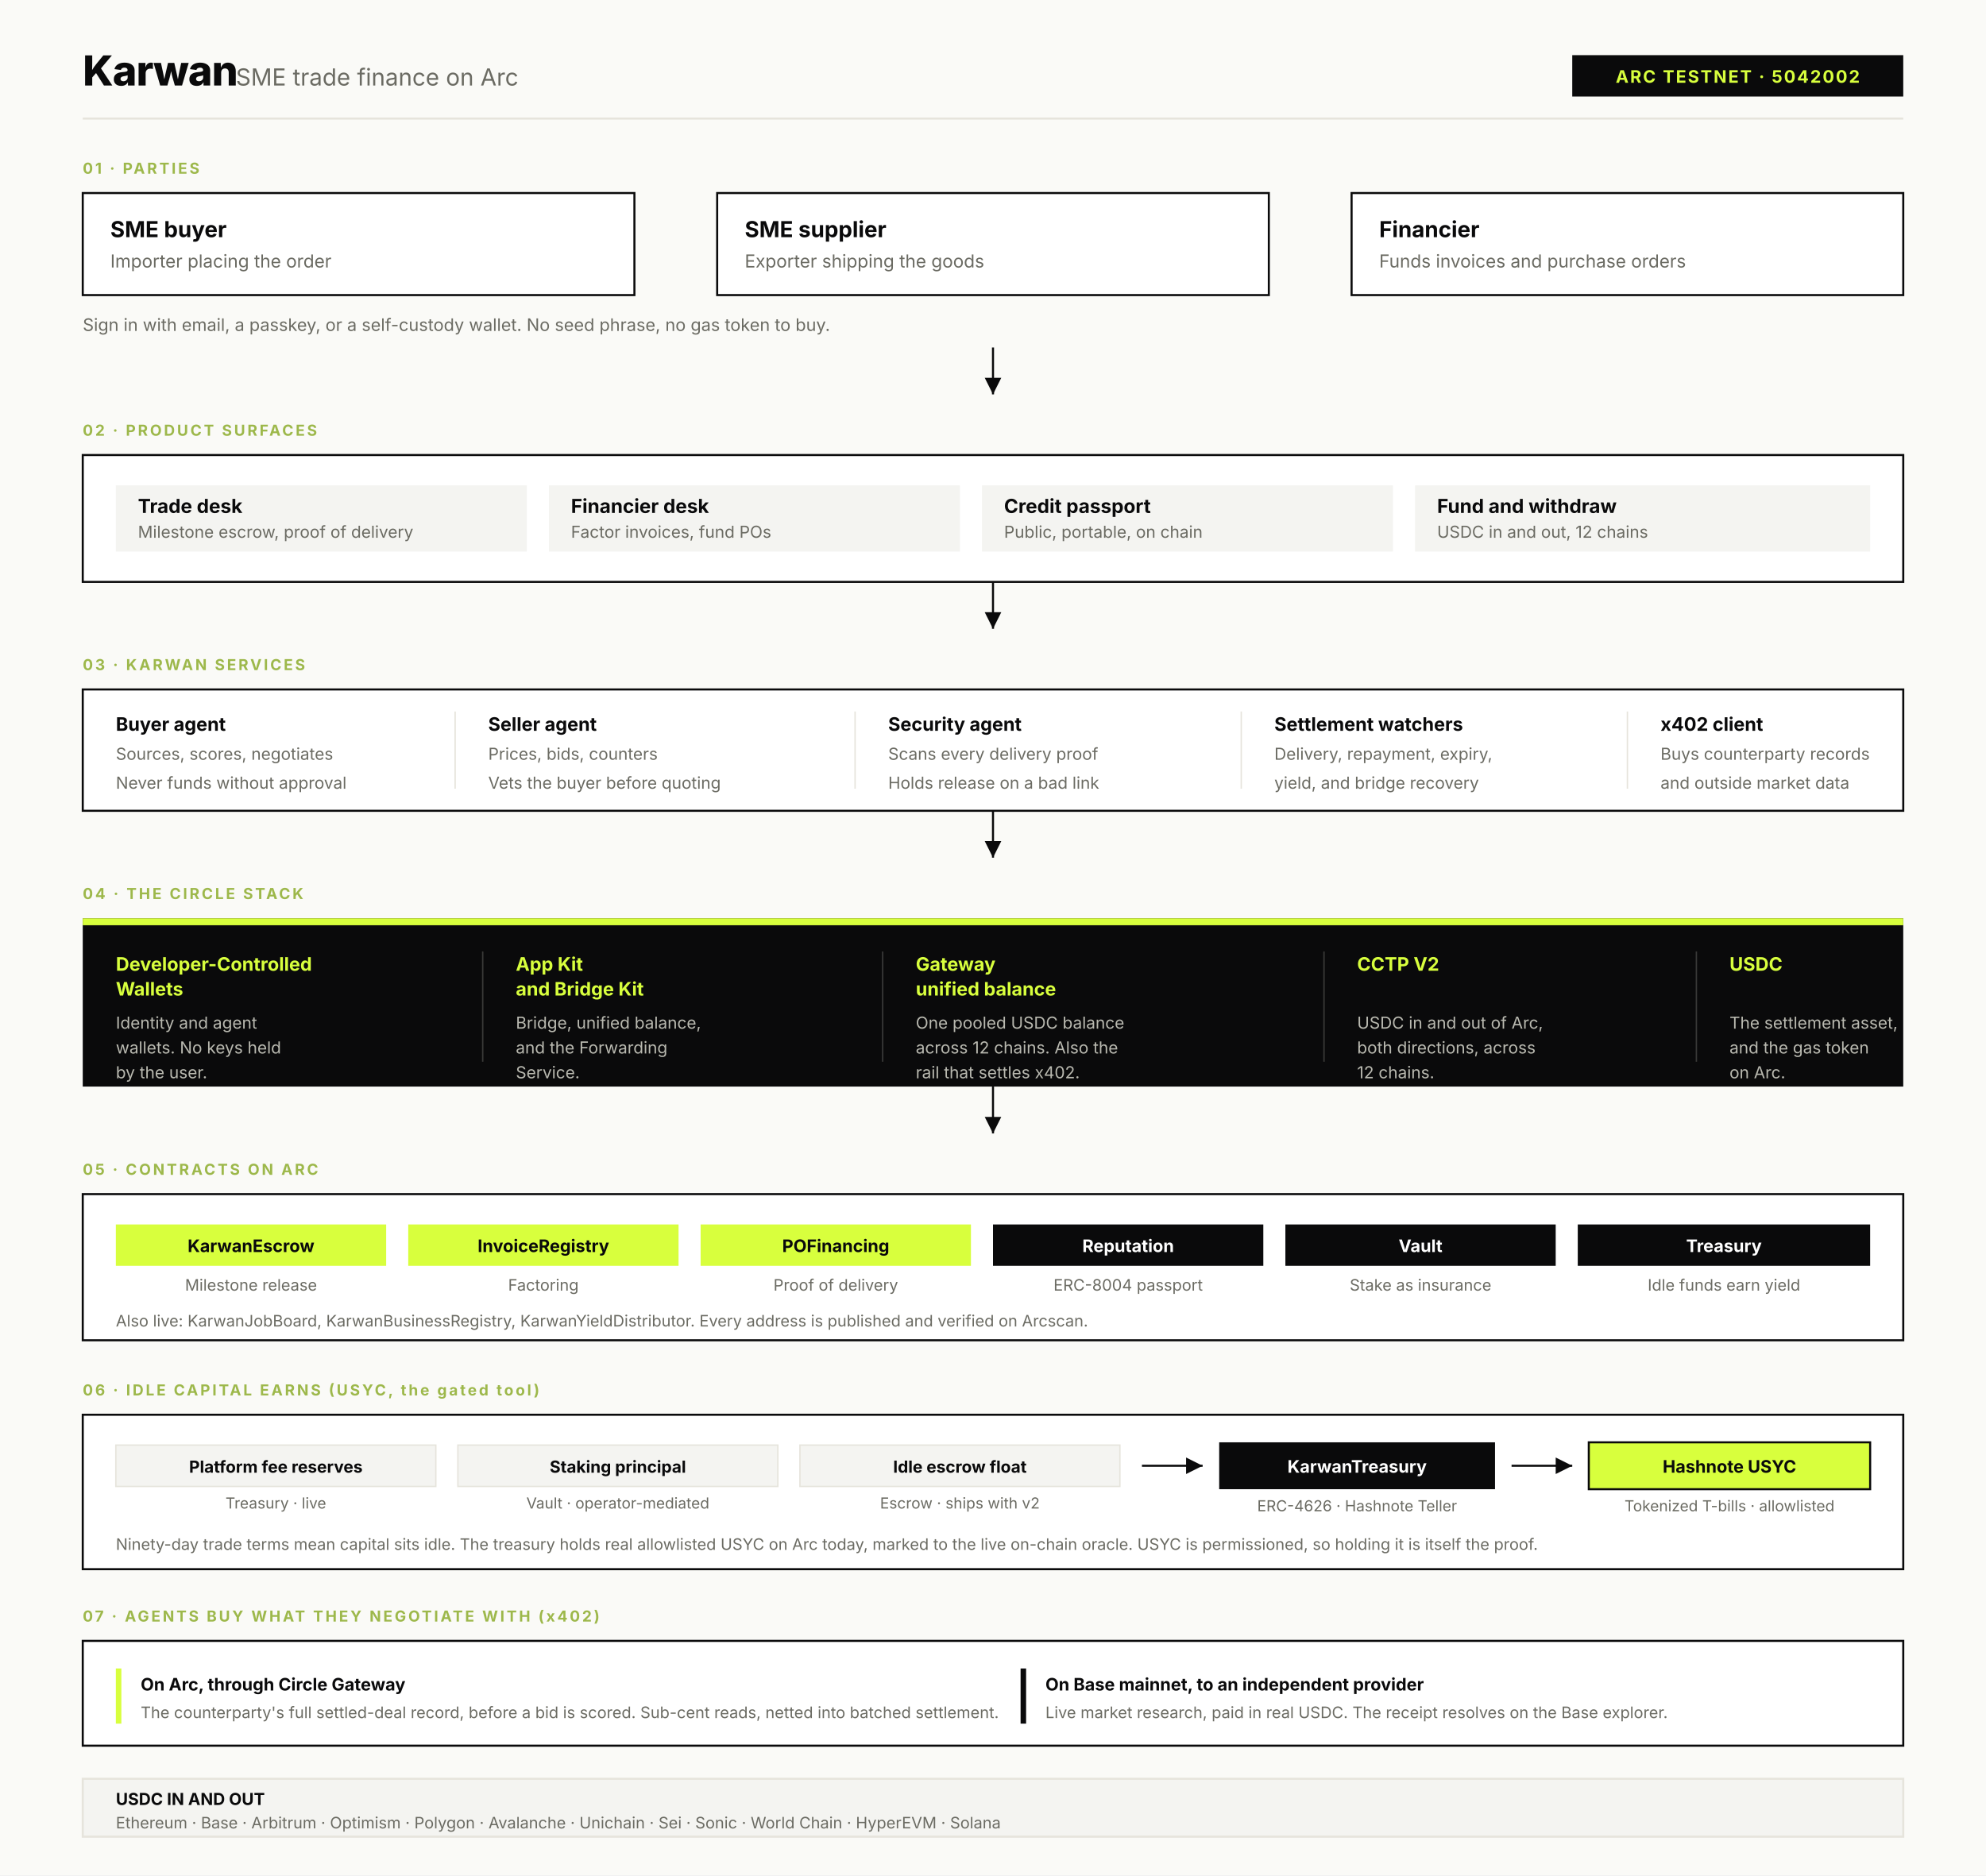
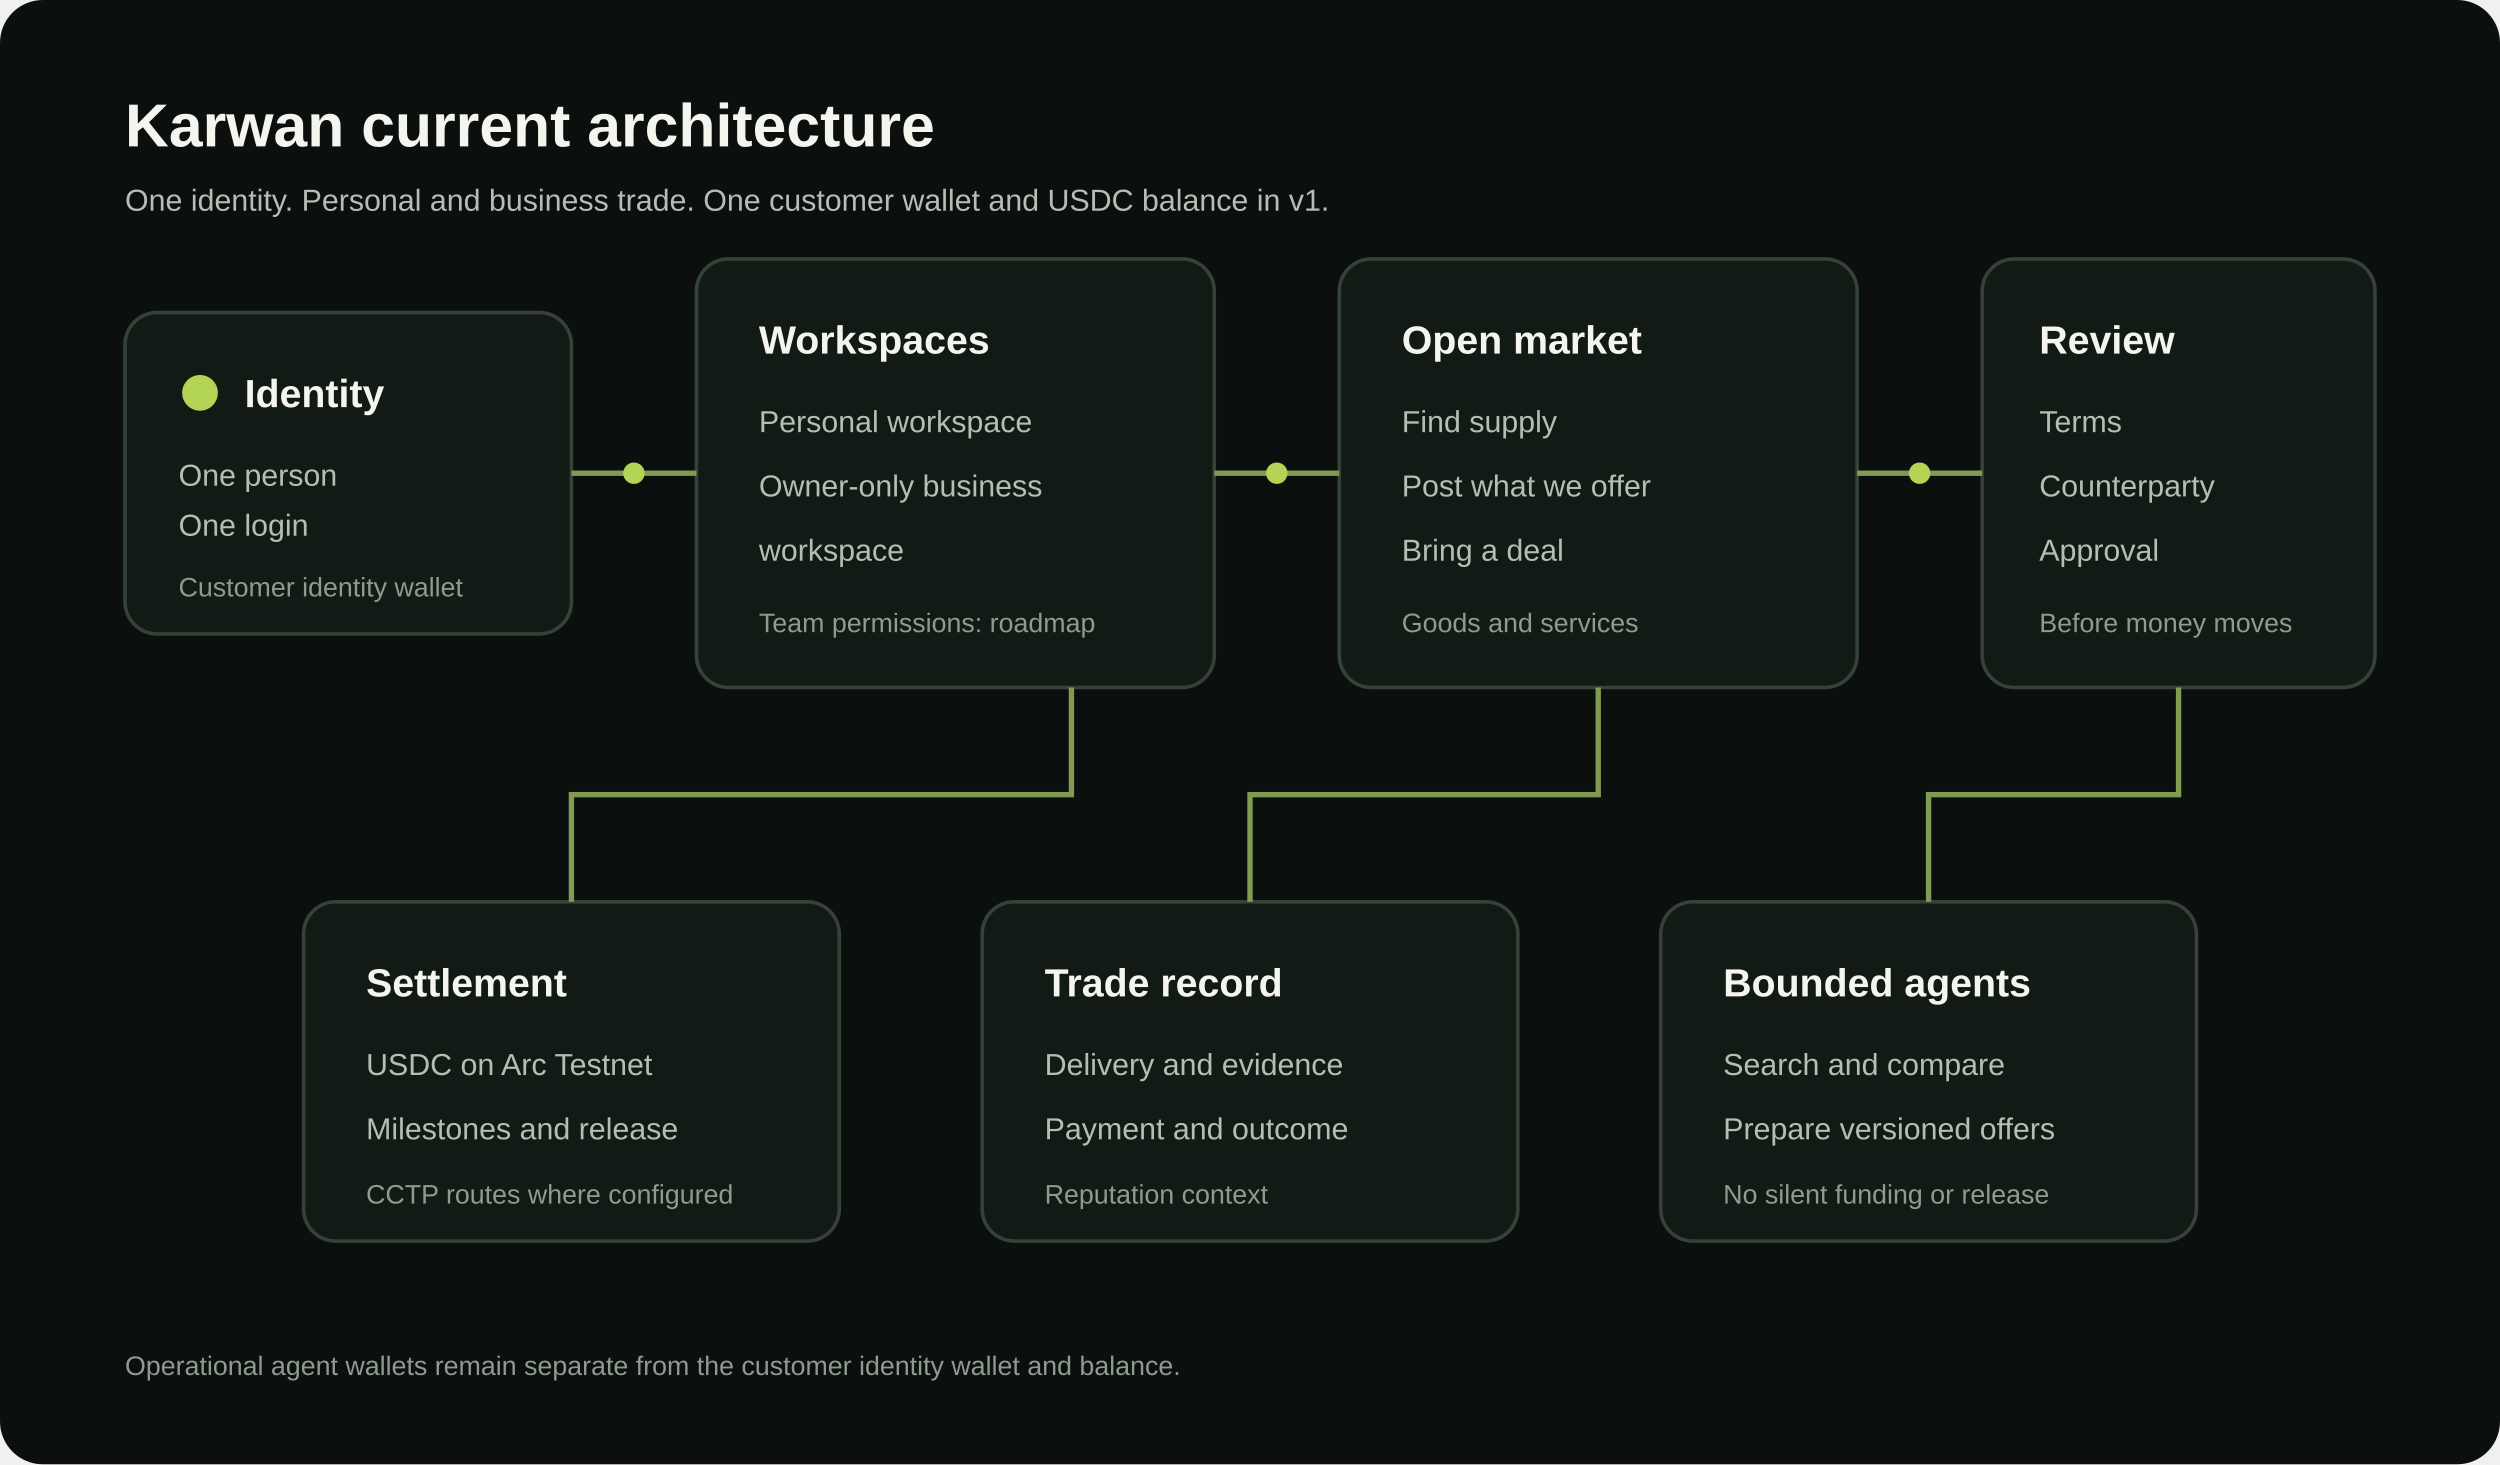
- <svg xmlns="http://www.w3.org/2000/svg" viewBox="0 0 1440 1360" width="1440" height="1360" font-family="Inter, 'Helvetica Neue', Arial, sans-serif">
-   <defs>
-     <marker id="arw" markerWidth="10" markerHeight="10" refX="8" refY="4" orient="auto">
-       <path d="M0,0 L8,4 L0,8 z" fill="#0A0A0B" />
-     </marker>
-     <marker id="arwl" markerWidth="10" markerHeight="10" refX="8" refY="4" orient="auto">
-       <path d="M0,0 L8,4 L0,8 z" fill="#6B6B63" />
-     </marker>
-   </defs>
-   <rect width="1440" height="1360" fill="#FAFAF7" />
-   <text x="60" y="62" font-size="30" font-weight="800" fill="#0A0A0B" letter-spacing="-0.5">Karwan</text>
-   <text x="171" y="62" font-size="17" fill="#6B6B63">SME trade finance on Arc</text>
-   <rect x="1140" y="40" width="240" height="30" fill="#0A0A0B" />
-   <text x="1260" y="60" font-size="12.5" font-weight="700" fill="#D8FF3D" text-anchor="middle" letter-spacing="1.1">ARC TESTNET · 5042002</text>
-   <line x1="60" y1="86" x2="1380" y2="86" stroke="#E6E4DC" stroke-width="1.5" />
-   <text x="60" y="126" font-size="11" font-weight="700" fill="#9DB84B" letter-spacing="1.6">01 · PARTIES</text>
-   <rect x="60" y="140" width="400" height="74" fill="#FFFFFF" stroke="#0A0A0B" stroke-width="1.5" />
-   <text x="80" y="172" font-size="16" font-weight="700" fill="#0A0A0B">SME buyer</text>
-   <text x="80" y="194" font-size="13" fill="#6B6B63">Importer placing the order</text>
-   <rect x="520" y="140" width="400" height="74" fill="#FFFFFF" stroke="#0A0A0B" stroke-width="1.5" />
-   <text x="540" y="172" font-size="16" font-weight="700" fill="#0A0A0B">SME supplier</text>
-   <text x="540" y="194" font-size="13" fill="#6B6B63">Exporter shipping the goods</text>
-   <rect x="980" y="140" width="400" height="74" fill="#FFFFFF" stroke="#0A0A0B" stroke-width="1.5" />
-   <text x="1000" y="172" font-size="16" font-weight="700" fill="#0A0A0B">Financier</text>
-   <text x="1000" y="194" font-size="13" fill="#6B6B63">Funds invoices and purchase orders</text>
-   <text x="60" y="240" font-size="12.5" fill="#6B6B63">Sign in with email, a passkey, or a self-custody wallet. No seed phrase, no gas token to buy.</text>
-   <line x1="720" y1="252" x2="720" y2="286" stroke="#0A0A0B" stroke-width="1.5" marker-end="url(#arw)" />
-   <text x="60" y="316" font-size="11" font-weight="700" fill="#9DB84B" letter-spacing="1.6">02 · PRODUCT SURFACES</text>
-   <rect x="60" y="330" width="1320" height="92" fill="#FFFFFF" stroke="#0A0A0B" stroke-width="1.5" />
-   <rect x="84" y="352" width="298" height="48" fill="#F4F4F1" />
-   <text x="100" y="372" font-size="14" font-weight="700" fill="#0A0A0B">Trade desk</text>
-   <text x="100" y="390" font-size="12" fill="#6B6B63">Milestone escrow, proof of delivery</text>
-   <rect x="398" y="352" width="298" height="48" fill="#F4F4F1" />
-   <text x="414" y="372" font-size="14" font-weight="700" fill="#0A0A0B">Financier desk</text>
-   <text x="414" y="390" font-size="12" fill="#6B6B63">Factor invoices, fund POs</text>
-   <rect x="712" y="352" width="298" height="48" fill="#F4F4F1" />
-   <text x="728" y="372" font-size="14" font-weight="700" fill="#0A0A0B">Credit passport</text>
-   <text x="728" y="390" font-size="12" fill="#6B6B63">Public, portable, on chain</text>
-   <rect x="1026" y="352" width="330" height="48" fill="#F4F4F1" />
-   <text x="1042" y="372" font-size="14" font-weight="700" fill="#0A0A0B">Fund and withdraw</text>
-   <text x="1042" y="390" font-size="12" fill="#6B6B63">USDC in and out, 12 chains</text>
-   <line x1="720" y1="422" x2="720" y2="456" stroke="#0A0A0B" stroke-width="1.5" marker-end="url(#arw)" />
-   <text x="60" y="486" font-size="11" font-weight="700" fill="#9DB84B" letter-spacing="1.6">03 · KARWAN SERVICES</text>
-   <rect x="60" y="500" width="1320" height="88" fill="#FFFFFF" stroke="#0A0A0B" stroke-width="1.5" />
-   <text x="84" y="530" font-size="13.5" font-weight="700" fill="#0A0A0B">Buyer agent</text>
-   <text x="84" y="551" font-size="12" fill="#6B6B63">Sources, scores, negotiates</text>
-   <text x="84" y="572" font-size="12" fill="#6B6B63">Never funds without approval</text>
-   <line x1="330" y1="516" x2="330" y2="572" stroke="#E6E4DC" stroke-width="1" />
-   <text x="354" y="530" font-size="13.5" font-weight="700" fill="#0A0A0B">Seller agent</text>
-   <text x="354" y="551" font-size="12" fill="#6B6B63">Prices, bids, counters</text>
-   <text x="354" y="572" font-size="12" fill="#6B6B63">Vets the buyer before quoting</text>
-   <line x1="620" y1="516" x2="620" y2="572" stroke="#E6E4DC" stroke-width="1" />
-   <text x="644" y="530" font-size="13.5" font-weight="700" fill="#0A0A0B">Security agent</text>
-   <text x="644" y="551" font-size="12" fill="#6B6B63">Scans every delivery proof</text>
-   <text x="644" y="572" font-size="12" fill="#6B6B63">Holds release on a bad link</text>
-   <line x1="900" y1="516" x2="900" y2="572" stroke="#E6E4DC" stroke-width="1" />
-   <text x="924" y="530" font-size="13.5" font-weight="700" fill="#0A0A0B">Settlement watchers</text>
-   <text x="924" y="551" font-size="12" fill="#6B6B63">Delivery, repayment, expiry,</text>
-   <text x="924" y="572" font-size="12" fill="#6B6B63">yield, and bridge recovery</text>
-   <line x1="1180" y1="516" x2="1180" y2="572" stroke="#E6E4DC" stroke-width="1" />
-   <text x="1204" y="530" font-size="13.5" font-weight="700" fill="#0A0A0B">x402 client</text>
-   <text x="1204" y="551" font-size="12" fill="#6B6B63">Buys counterparty records</text>
-   <text x="1204" y="572" font-size="12" fill="#6B6B63">and outside market data</text>
-   <line x1="720" y1="588" x2="720" y2="622" stroke="#0A0A0B" stroke-width="1.5" marker-end="url(#arw)" />
-   <text x="60" y="652" font-size="11" font-weight="700" fill="#9DB84B" letter-spacing="1.6">04 · THE CIRCLE STACK</text>
-   <rect x="60" y="666" width="1320" height="122" fill="#0A0A0B" />
-   <rect x="60" y="666" width="1320" height="5" fill="#D8FF3D" />
-   <text x="84" y="704" font-size="13.5" font-weight="700" fill="#D8FF3D">Developer-Controlled</text>
-   <text x="84" y="722" font-size="13.5" font-weight="700" fill="#D8FF3D">Wallets</text>
-   <text x="84" y="746" font-size="12" fill="#B9B9B0">Identity and agent</text>
-   <text x="84" y="764" font-size="12" fill="#B9B9B0">wallets. No keys held</text>
-   <text x="84" y="782" font-size="12" fill="#B9B9B0">by the user.</text>
-   <line x1="350" y1="690" x2="350" y2="770" stroke="#3A3A38" stroke-width="1" />
-   <text x="374" y="704" font-size="13.5" font-weight="700" fill="#D8FF3D">App Kit</text>
-   <text x="374" y="722" font-size="13.5" font-weight="700" fill="#D8FF3D">and Bridge Kit</text>
-   <text x="374" y="746" font-size="12" fill="#B9B9B0">Bridge, unified balance,</text>
-   <text x="374" y="764" font-size="12" fill="#B9B9B0">and the Forwarding</text>
-   <text x="374" y="782" font-size="12" fill="#B9B9B0">Service.</text>
-   <line x1="640" y1="690" x2="640" y2="770" stroke="#3A3A38" stroke-width="1" />
-   <text x="664" y="704" font-size="13.5" font-weight="700" fill="#D8FF3D">Gateway</text>
-   <text x="664" y="722" font-size="13.5" font-weight="700" fill="#D8FF3D">unified balance</text>
-   <text x="664" y="746" font-size="12" fill="#B9B9B0">One pooled USDC balance</text>
-   <text x="664" y="764" font-size="12" fill="#B9B9B0">across 12 chains. Also the</text>
-   <text x="664" y="782" font-size="12" fill="#B9B9B0">rail that settles x402.</text>
-   <line x1="960" y1="690" x2="960" y2="770" stroke="#3A3A38" stroke-width="1" />
-   <text x="984" y="704" font-size="13.5" font-weight="700" fill="#D8FF3D">CCTP V2</text>
-   <text x="1002" y="746" font-size="12" fill="#B9B9B0" />
-   <text x="984" y="746" font-size="12" fill="#B9B9B0">USDC in and out of Arc,</text>
-   <text x="984" y="764" font-size="12" fill="#B9B9B0">both directions, across</text>
-   <text x="984" y="782" font-size="12" fill="#B9B9B0">12 chains.</text>
-   <line x1="1230" y1="690" x2="1230" y2="770" stroke="#3A3A38" stroke-width="1" />
-   <text x="1254" y="704" font-size="13.5" font-weight="700" fill="#D8FF3D">USDC</text>
-   <text x="1254" y="746" font-size="12" fill="#B9B9B0">The settlement asset,</text>
-   <text x="1254" y="764" font-size="12" fill="#B9B9B0">and the gas token</text>
-   <text x="1254" y="782" font-size="12" fill="#B9B9B0">on Arc.</text>
-   <line x1="720" y1="788" x2="720" y2="822" stroke="#0A0A0B" stroke-width="1.5" marker-end="url(#arw)" />
-   <text x="60" y="852" font-size="11" font-weight="700" fill="#9DB84B" letter-spacing="1.6">05 · CONTRACTS ON ARC</text>
-   <rect x="60" y="866" width="1320" height="106" fill="#FFFFFF" stroke="#0A0A0B" stroke-width="1.5" />
-   <rect x="84" y="888" width="196" height="30" fill="#D8FF3D" />
-   <text x="182" y="908" font-size="12.5" font-weight="700" fill="#0A0A0B" text-anchor="middle">KarwanEscrow</text>
-   <text x="182" y="936" font-size="11.5" fill="#6B6B63" text-anchor="middle">Milestone release</text>
-   <rect x="296" y="888" width="196" height="30" fill="#D8FF3D" />
-   <text x="394" y="908" font-size="12.5" font-weight="700" fill="#0A0A0B" text-anchor="middle">InvoiceRegistry</text>
-   <text x="394" y="936" font-size="11.5" fill="#6B6B63" text-anchor="middle">Factoring</text>
-   <rect x="508" y="888" width="196" height="30" fill="#D8FF3D" />
-   <text x="606" y="908" font-size="12.5" font-weight="700" fill="#0A0A0B" text-anchor="middle">POFinancing</text>
-   <text x="606" y="936" font-size="11.5" fill="#6B6B63" text-anchor="middle">Proof of delivery</text>
-   <rect x="720" y="888" width="196" height="30" fill="#0A0A0B" />
-   <text x="818" y="908" font-size="12.5" font-weight="700" fill="#FFFFFF" text-anchor="middle">Reputation</text>
-   <text x="818" y="936" font-size="11.5" fill="#6B6B63" text-anchor="middle">ERC-8004 passport</text>
-   <rect x="932" y="888" width="196" height="30" fill="#0A0A0B" />
-   <text x="1030" y="908" font-size="12.5" font-weight="700" fill="#FFFFFF" text-anchor="middle">Vault</text>
-   <text x="1030" y="936" font-size="11.5" fill="#6B6B63" text-anchor="middle">Stake as insurance</text>
-   <rect x="1144" y="888" width="212" height="30" fill="#0A0A0B" />
-   <text x="1250" y="908" font-size="12.5" font-weight="700" fill="#FFFFFF" text-anchor="middle">Treasury</text>
-   <text x="1250" y="936" font-size="11.5" fill="#6B6B63" text-anchor="middle">Idle funds earn yield</text>
-   <text x="84" y="962" font-size="11.5" fill="#6B6B63">Also live: KarwanJobBoard, KarwanBusinessRegistry, KarwanYieldDistributor. Every address is published and verified on Arcscan.</text>
-   <text x="60" y="1012" font-size="11" font-weight="700" fill="#9DB84B" letter-spacing="1.6">06 · IDLE CAPITAL EARNS  (USYC, the gated tool)</text>
-   <rect x="60" y="1026" width="1320" height="112" fill="#FFFFFF" stroke="#0A0A0B" stroke-width="1.5" />
-   <rect x="84" y="1048" width="232" height="30" fill="#F4F4F1" stroke="#E6E4DC" stroke-width="1" />
-   <text x="200" y="1068" font-size="12" font-weight="700" fill="#0A0A0B" text-anchor="middle">Platform fee reserves</text>
-   <text x="200" y="1094" font-size="11" fill="#6B6B63" text-anchor="middle">Treasury · live</text>
-   <rect x="84" y="1104" width="232" height="0" fill="none" />
-   <rect x="332" y="1048" width="232" height="30" fill="#F4F4F1" stroke="#E6E4DC" stroke-width="1" />
-   <text x="448" y="1068" font-size="12" font-weight="700" fill="#0A0A0B" text-anchor="middle">Staking principal</text>
-   <text x="448" y="1094" font-size="11" fill="#6B6B63" text-anchor="middle">Vault · operator-mediated</text>
-   <rect x="580" y="1048" width="232" height="30" fill="#F4F4F1" stroke="#E6E4DC" stroke-width="1" />
-   <text x="696" y="1068" font-size="12" font-weight="700" fill="#0A0A0B" text-anchor="middle">Idle escrow float</text>
-   <text x="696" y="1094" font-size="11" fill="#6B6B63" text-anchor="middle">Escrow · ships with v2</text>
-   <line x1="828" y1="1063" x2="872" y2="1063" stroke="#0A0A0B" stroke-width="1.5" marker-end="url(#arw)" />
-   <rect x="884" y="1046" width="200" height="34" fill="#0A0A0B" />
-   <text x="984" y="1068" font-size="12.5" font-weight="700" fill="#FFFFFF" text-anchor="middle">KarwanTreasury</text>
-   <text x="984" y="1096" font-size="11" fill="#6B6B63" text-anchor="middle">ERC-4626 · Hashnote Teller</text>
-   <line x1="1096" y1="1063" x2="1140" y2="1063" stroke="#0A0A0B" stroke-width="1.5" marker-end="url(#arw)" />
-   <rect x="1152" y="1046" width="204" height="34" fill="#D8FF3D" stroke="#0A0A0B" stroke-width="1.5" />
-   <text x="1254" y="1068" font-size="12.5" font-weight="700" fill="#0A0A0B" text-anchor="middle">Hashnote USYC</text>
-   <text x="1254" y="1096" font-size="11" fill="#6B6B63" text-anchor="middle">Tokenized T-bills · allowlisted</text>
-   <text x="84" y="1124" font-size="11.5" fill="#6B6B63">Ninety-day trade terms mean capital sits idle. The treasury holds real allowlisted USYC on Arc today, marked to the live on-chain oracle. USYC is permissioned, so holding it is itself the proof.</text>
-   <text x="60" y="1176" font-size="11" font-weight="700" fill="#9DB84B" letter-spacing="1.6">07 · AGENTS BUY WHAT THEY NEGOTIATE WITH  (x402)</text>
-   <rect x="60" y="1190" width="1320" height="76" fill="#FFFFFF" stroke="#0A0A0B" stroke-width="1.5" />
-   <rect x="84" y="1210" width="4" height="40" fill="#D8FF3D" />
-   <text x="102" y="1226" font-size="12.5" font-weight="700" fill="#0A0A0B">On Arc, through Circle Gateway</text>
-   <text x="102" y="1246" font-size="11.5" fill="#6B6B63">The counterparty's full settled-deal record, before a bid is scored. Sub-cent reads, netted into batched settlement.</text>
-   <rect x="740" y="1210" width="4" height="40" fill="#0A0A0B" />
-   <text x="758" y="1226" font-size="12.5" font-weight="700" fill="#0A0A0B">On Base mainnet, to an independent provider</text>
-   <text x="758" y="1246" font-size="11.5" fill="#6B6B63">Live market research, paid in real USDC. The receipt resolves on the Base explorer.</text>
-   <rect x="60" y="1290" width="1320" height="42" fill="#F4F4F1" stroke="#E6E4DC" stroke-width="1.5" />
-   <text x="84" y="1309" font-size="12" font-weight="700" fill="#0A0A0B">USDC IN AND OUT</text>
-   <text x="84" y="1326" font-size="11.5" fill="#6B6B63">Ethereum · Base · Arbitrum · Optimism · Polygon · Avalanche · Unichain · Sei · Sonic · World Chain · HyperEVM · Solana</text>
+ <svg xmlns="http://www.w3.org/2000/svg" width="1400" height="820" viewBox="0 0 1400 820" role="img" aria-labelledby="title desc">
+   <style>
+     .bg { fill: #0b0f0d; }
+     .panel { fill: #121a15; stroke: #344238; stroke-width: 2; }
+     .accent { fill: #b4d455; }
+     .line { stroke: #829b52; stroke-width: 3; fill: none; }
+     .title { fill: #f4f5ef; font: 700 34px Arial, sans-serif; }
+     .heading { fill: #f4f5ef; font: 700 22px Arial, sans-serif; }
+     .body { fill: #b5beb5; font: 400 17px Arial, sans-serif; }
+     .small { fill: #8e9b91; font: 400 15px Arial, sans-serif; }
+   </style>
+   <rect class="bg" width="1400" height="820" rx="24" />
+   <text class="title" x="70" y="82">Karwan current architecture</text>
+   <text class="body" x="70" y="118">One identity. Personal and business trade. One customer wallet and USDC balance in v1.</text>
+   <rect class="panel" x="70" y="175" width="250" height="180" rx="18" />
+   <circle class="accent" cx="112" cy="220" r="10" />
+   <text class="heading" x="137" y="228">Identity</text>
+   <text class="body" x="100" y="272">One person</text>
+   <text class="body" x="100" y="300">One login</text>
+   <text class="small" x="100" y="334">Customer identity wallet</text>
+   <rect class="panel" x="390" y="145" width="290" height="240" rx="18" />
+   <text class="heading" x="425" y="198">Workspaces</text>
+   <text class="body" x="425" y="242">Personal workspace</text>
+   <text class="body" x="425" y="278">Owner-only business</text>
+   <text class="body" x="425" y="314">workspace</text>
+   <text class="small" x="425" y="354">Team permissions: roadmap</text>
+   <rect class="panel" x="750" y="145" width="290" height="240" rx="18" />
+   <text class="heading" x="785" y="198">Open market</text>
+   <text class="body" x="785" y="242">Find supply</text>
+   <text class="body" x="785" y="278">Post what we offer</text>
+   <text class="body" x="785" y="314">Bring a deal</text>
+   <text class="small" x="785" y="354">Goods and services</text>
+   <rect class="panel" x="1110" y="145" width="220" height="240" rx="18" />
+   <text class="heading" x="1142" y="198">Review</text>
+   <text class="body" x="1142" y="242">Terms</text>
+   <text class="body" x="1142" y="278">Counterparty</text>
+   <text class="body" x="1142" y="314">Approval</text>
+   <text class="small" x="1142" y="354">Before money moves</text>
+   <path class="line" d="M320 265H390M680 265H750M1040 265H1110" />
+   <circle class="accent" cx="355" cy="265" r="6" />
+   <circle class="accent" cx="715" cy="265" r="6" />
+   <circle class="accent" cx="1075" cy="265" r="6" />
+   <rect class="panel" x="170" y="505" width="300" height="190" rx="18" />
+   <text class="heading" x="205" y="558">Settlement</text>
+   <text class="body" x="205" y="602">USDC on Arc Testnet</text>
+   <text class="body" x="205" y="638">Milestones and release</text>
+   <text class="small" x="205" y="674">CCTP routes where configured</text>
+   <rect class="panel" x="550" y="505" width="300" height="190" rx="18" />
+   <text class="heading" x="585" y="558">Trade record</text>
+   <text class="body" x="585" y="602">Delivery and evidence</text>
+   <text class="body" x="585" y="638">Payment and outcome</text>
+   <text class="small" x="585" y="674">Reputation context</text>
+   <rect class="panel" x="930" y="505" width="300" height="190" rx="18" />
+   <text class="heading" x="965" y="558">Bounded agents</text>
+   <text class="body" x="965" y="602">Search and compare</text>
+   <text class="body" x="965" y="638">Prepare versioned offers</text>
+   <text class="small" x="965" y="674">No silent funding or release</text>
+   <path class="line" d="M1220 385V445H1080V505M895 385V445H700V505M600 385V445H320V505" />
+   <text class="small" x="70" y="770">Operational agent wallets remain separate from the customer identity wallet and balance.</text>
</svg>
